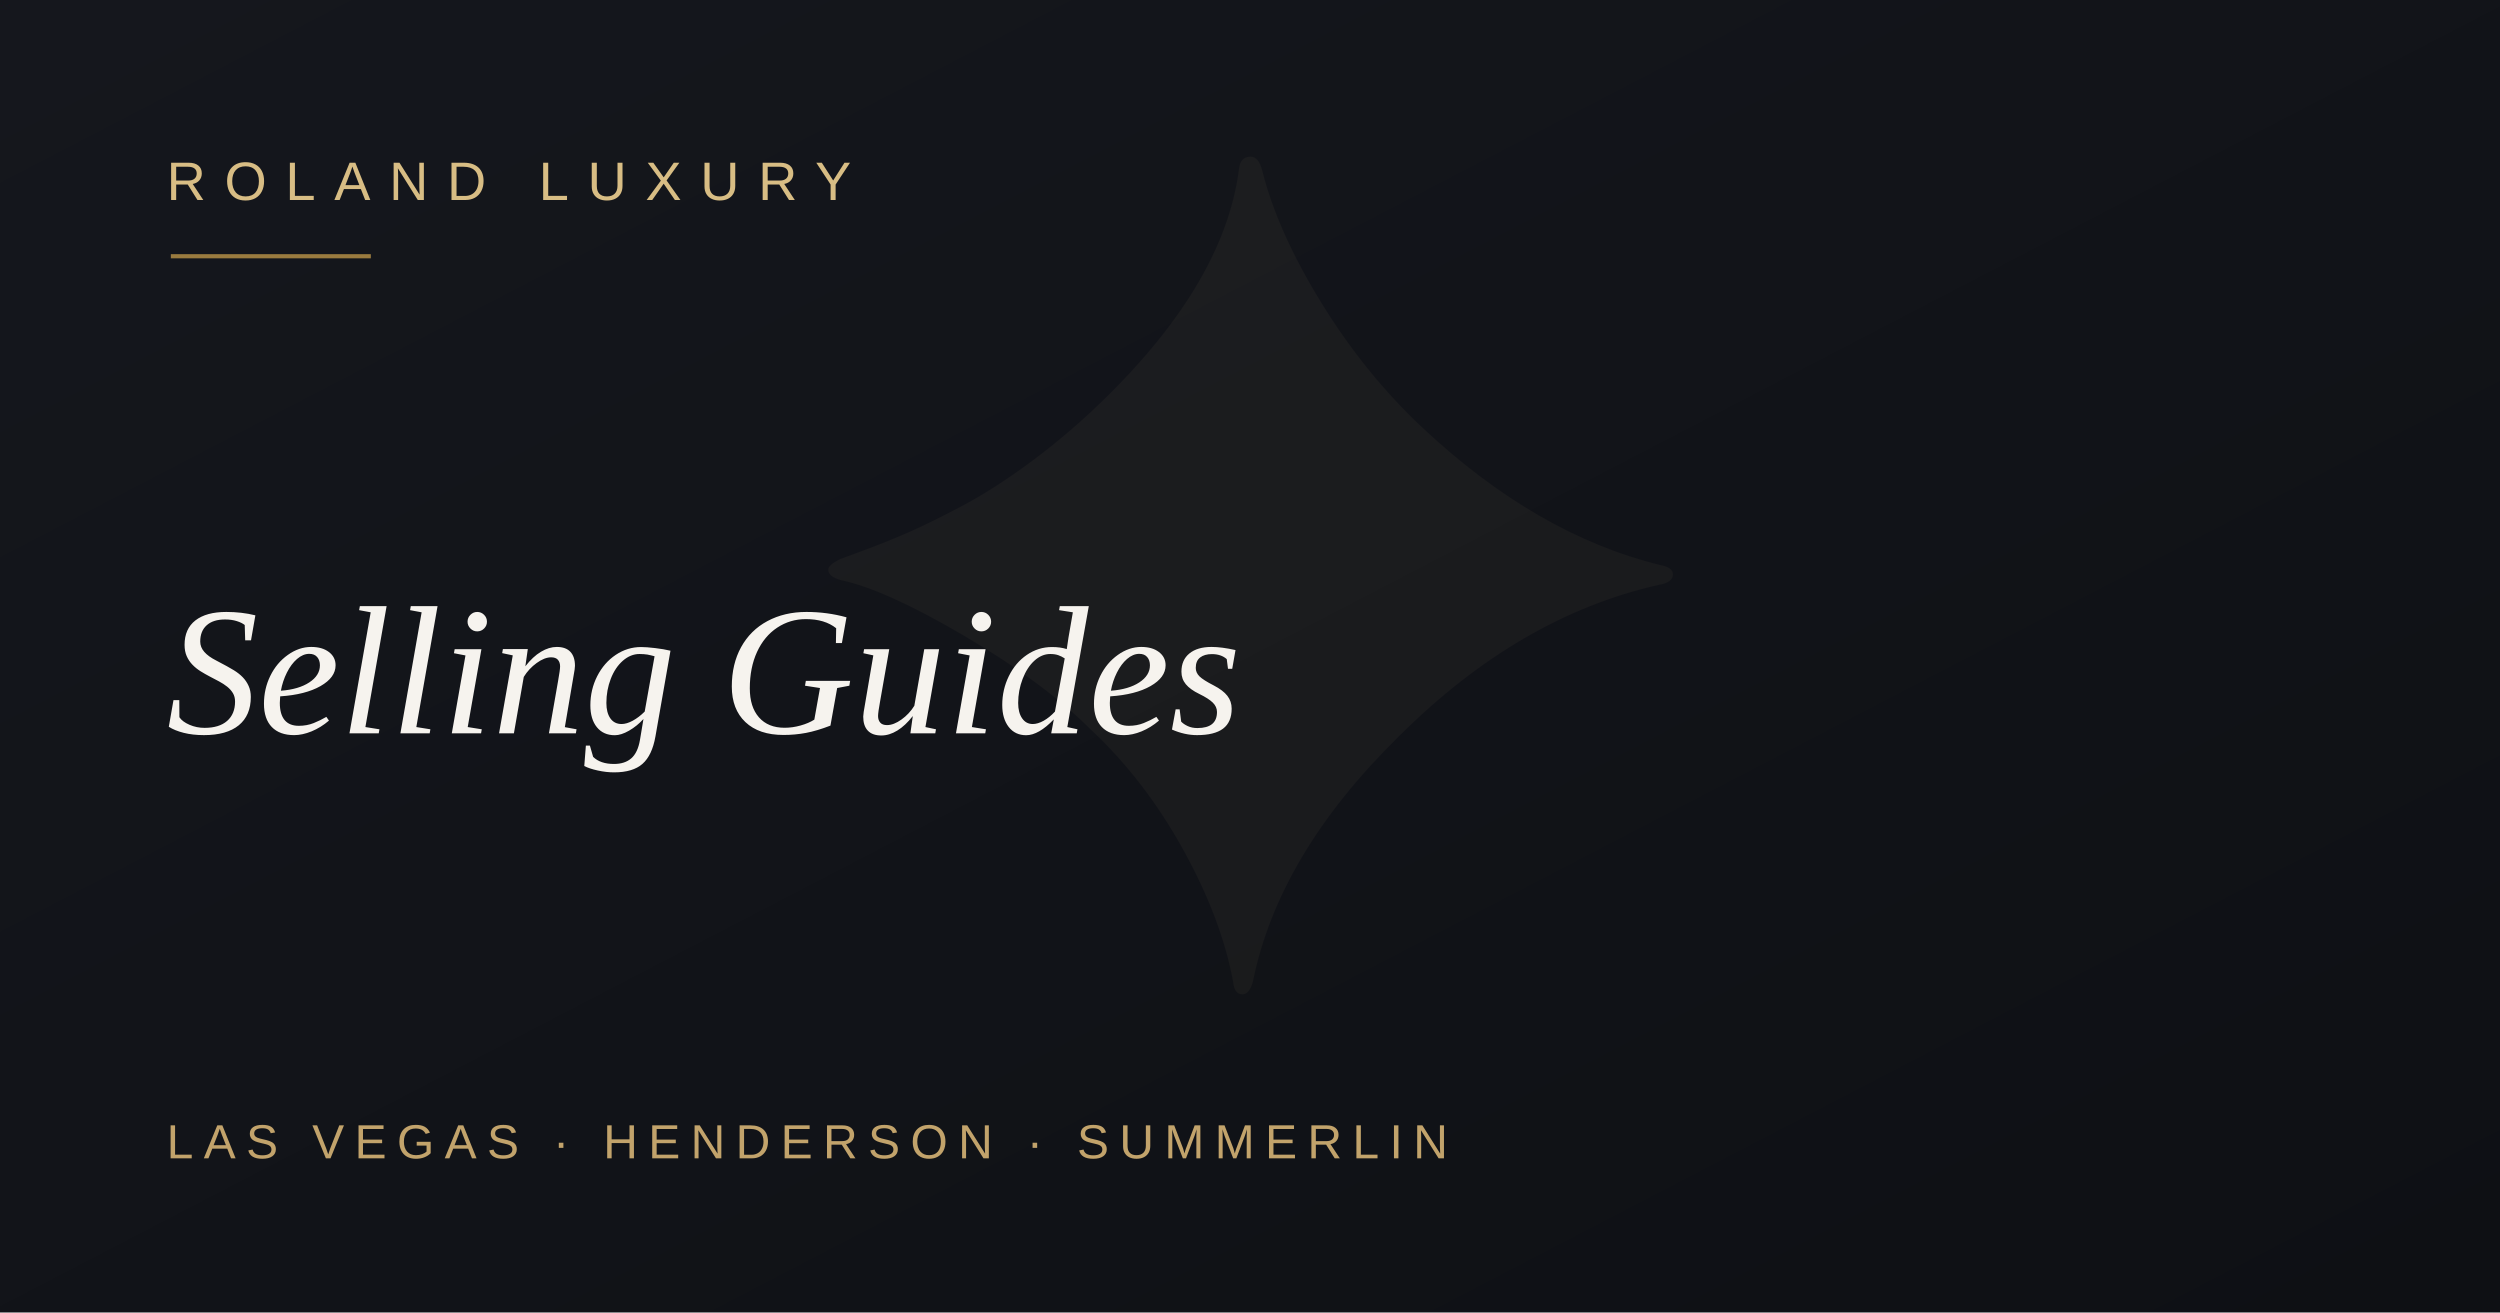
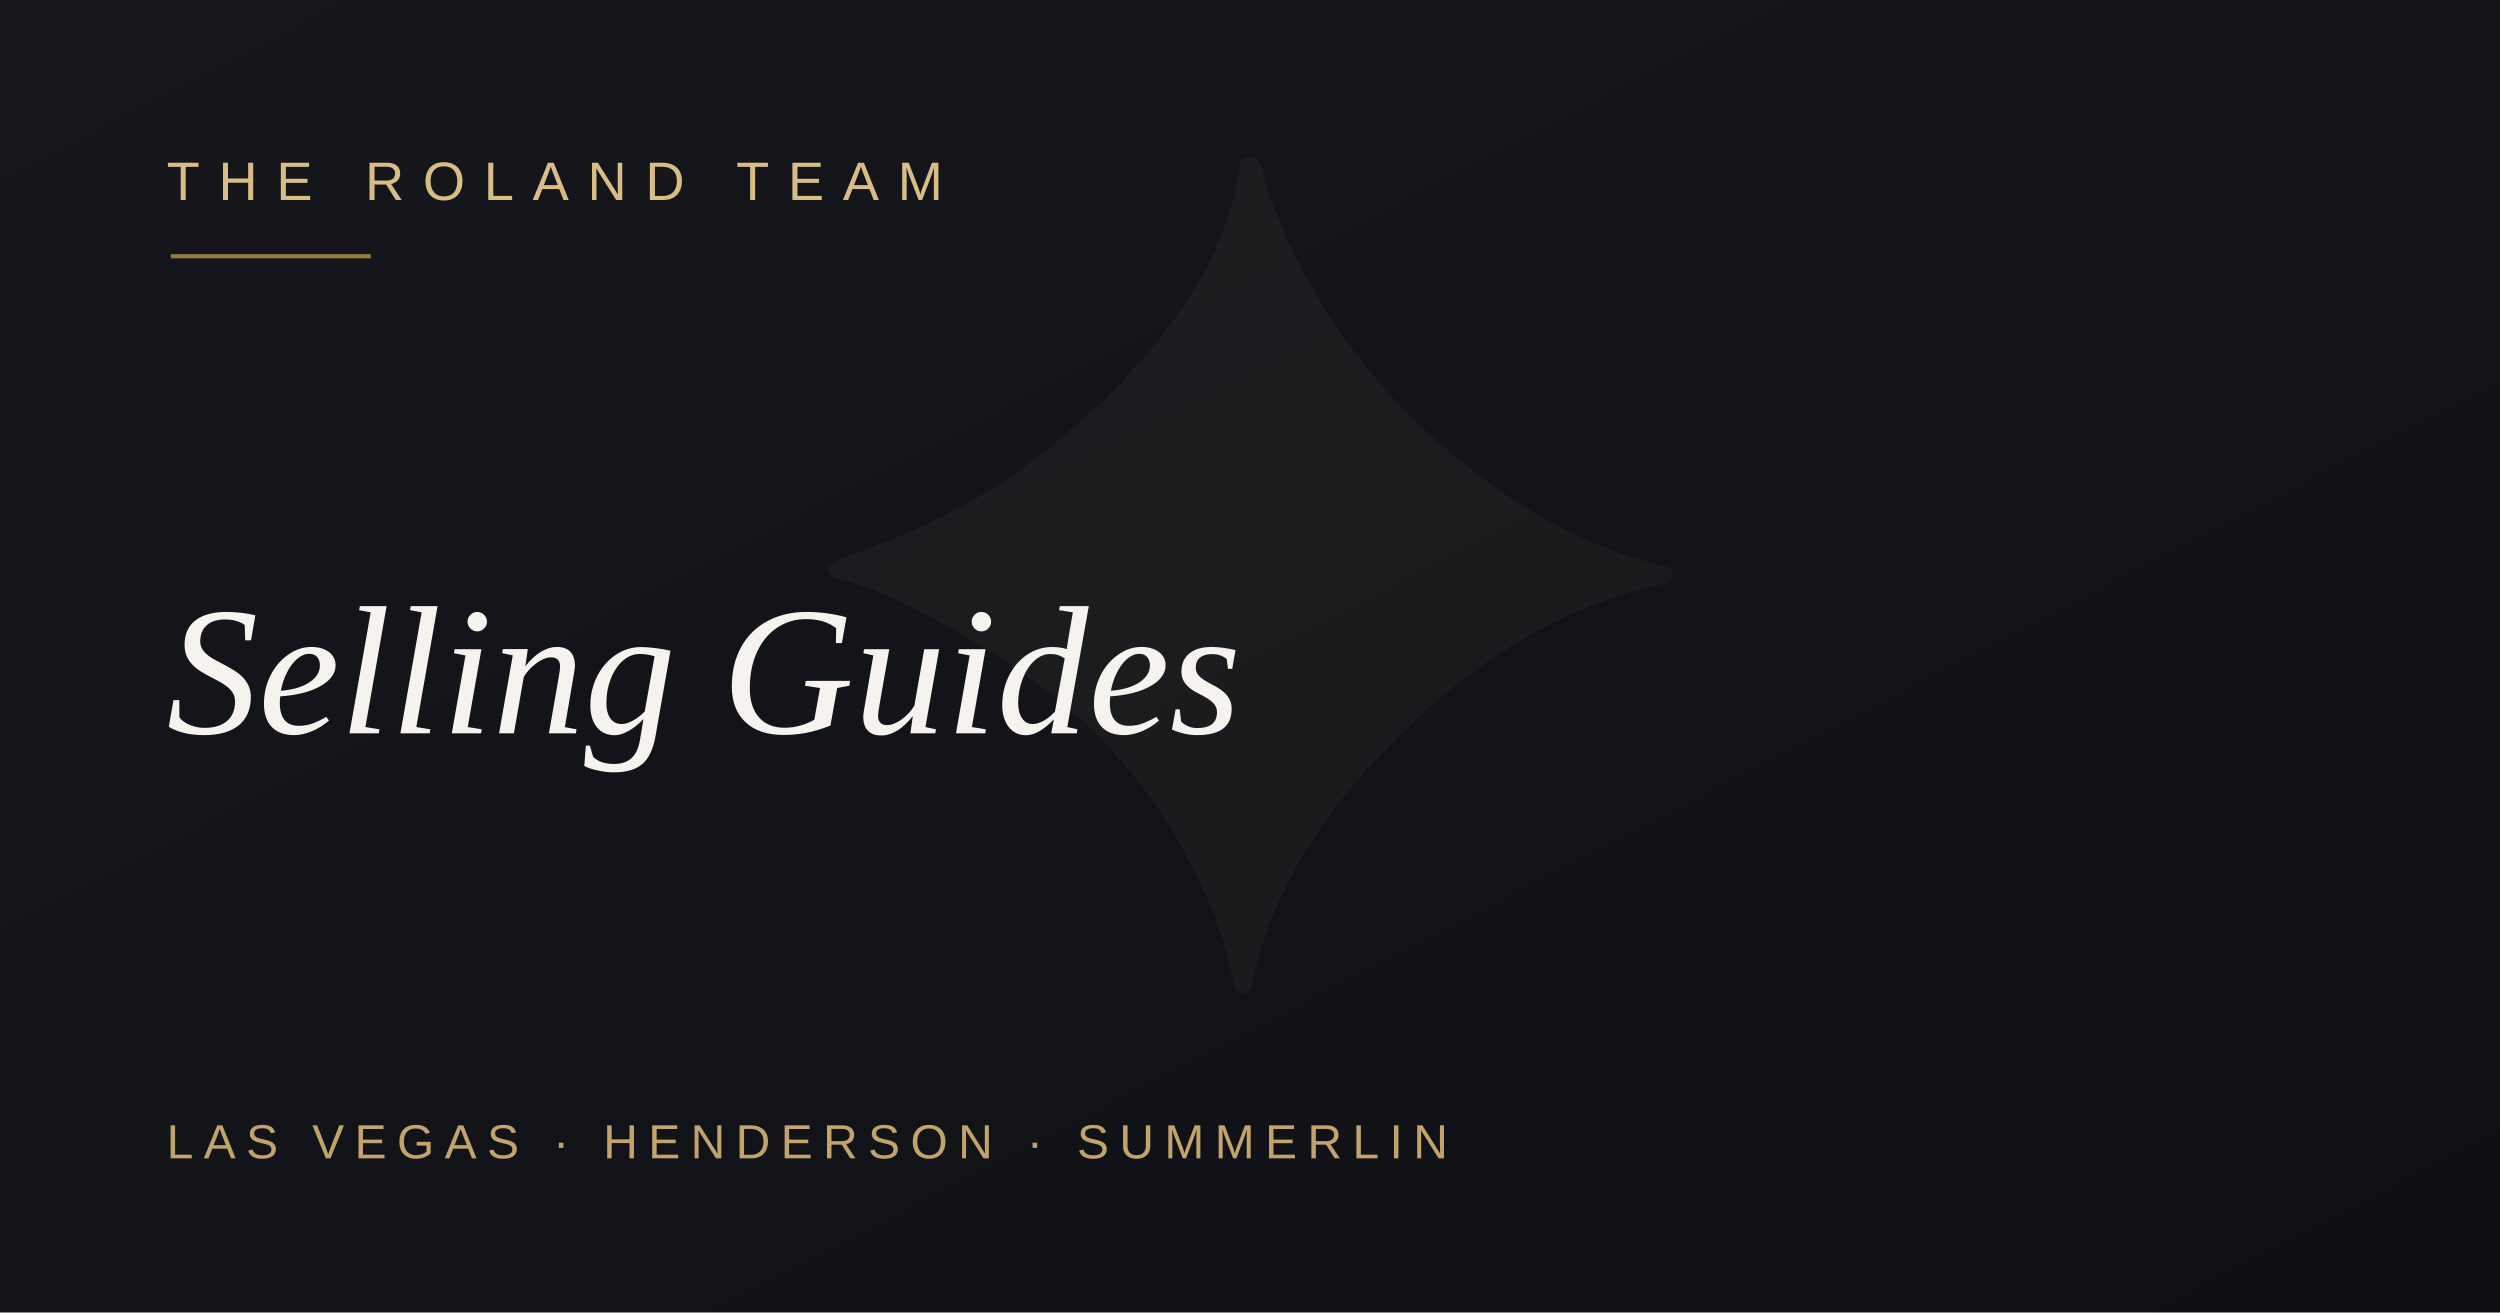
- <svg xmlns="http://www.w3.org/2000/svg" width="1200" height="630" viewBox="0 0 1200 630" role="img" aria-label="Roland Luxury — Selling Guides">
+ <svg xmlns="http://www.w3.org/2000/svg" width="1200" height="630" viewBox="0 0 1200 630" role="img" aria-label="The Roland Team — Selling Guides">
  <defs>
    <linearGradient id="bg" x1="0" y1="0" x2="1" y2="1">
      <stop offset="0" stop-color="#15171d" />
      <stop offset="1" stop-color="#0e1014" />
    </linearGradient>
  </defs>
  <rect width="1200" height="630" fill="url(#bg)" />
  <text x="600" y="470" text-anchor="middle" font-family="Georgia, 'Times New Roman', serif" font-size="560" fill="#d8bd84" opacity="0.05">✦</text>
-   <text x="80" y="96" font-family="Arial, Helvetica, sans-serif" font-size="26" letter-spacing="9" fill="#d8bd84">ROLAND LUXURY</text>
+   <text x="80" y="96" font-family="Arial, Helvetica, sans-serif" font-size="26" letter-spacing="9" fill="#d8bd84">THE ROLAND TEAM</text>
  <rect x="82" y="122" width="96" height="2" fill="#9a7b3f" />
  <text x="80" y="352" font-family="Georgia, 'Times New Roman', serif" font-style="italic" font-size="88" fill="#f6f3ee">Selling Guides</text>
  <text x="80" y="556" font-family="Arial, Helvetica, sans-serif" font-size="23" letter-spacing="5" fill="#c2a36b">LAS VEGAS · HENDERSON · SUMMERLIN</text>
</svg>
